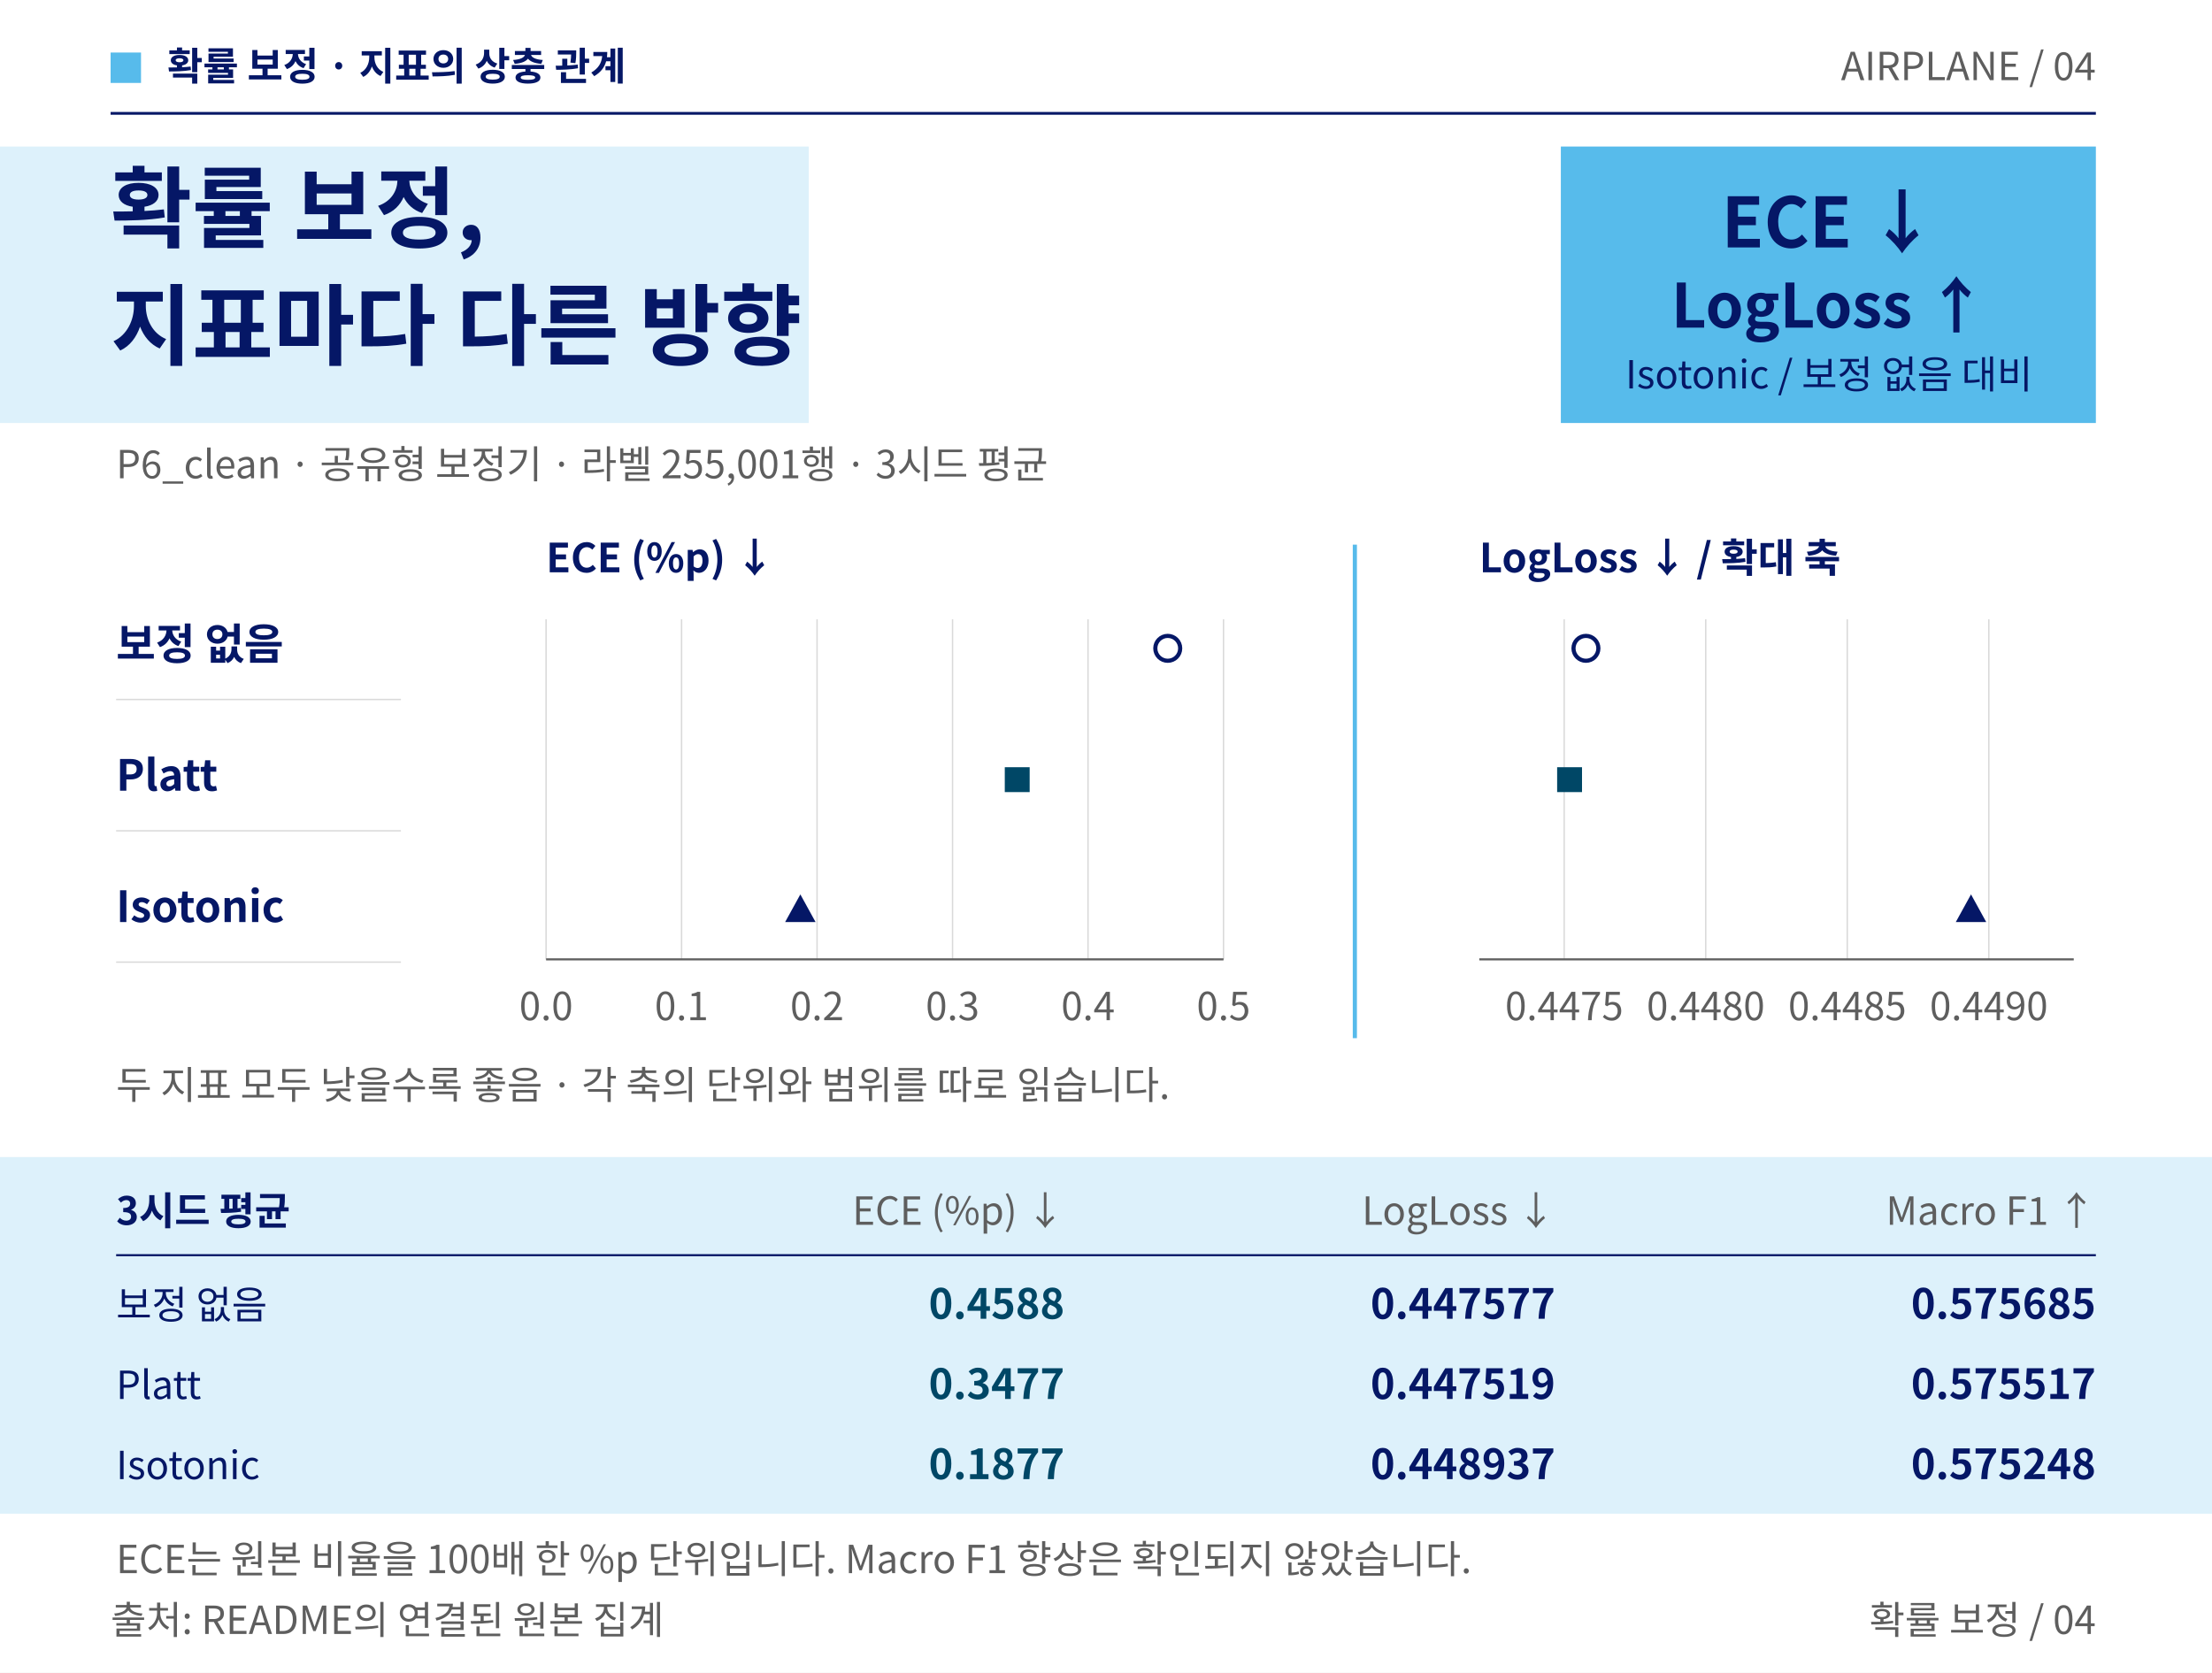
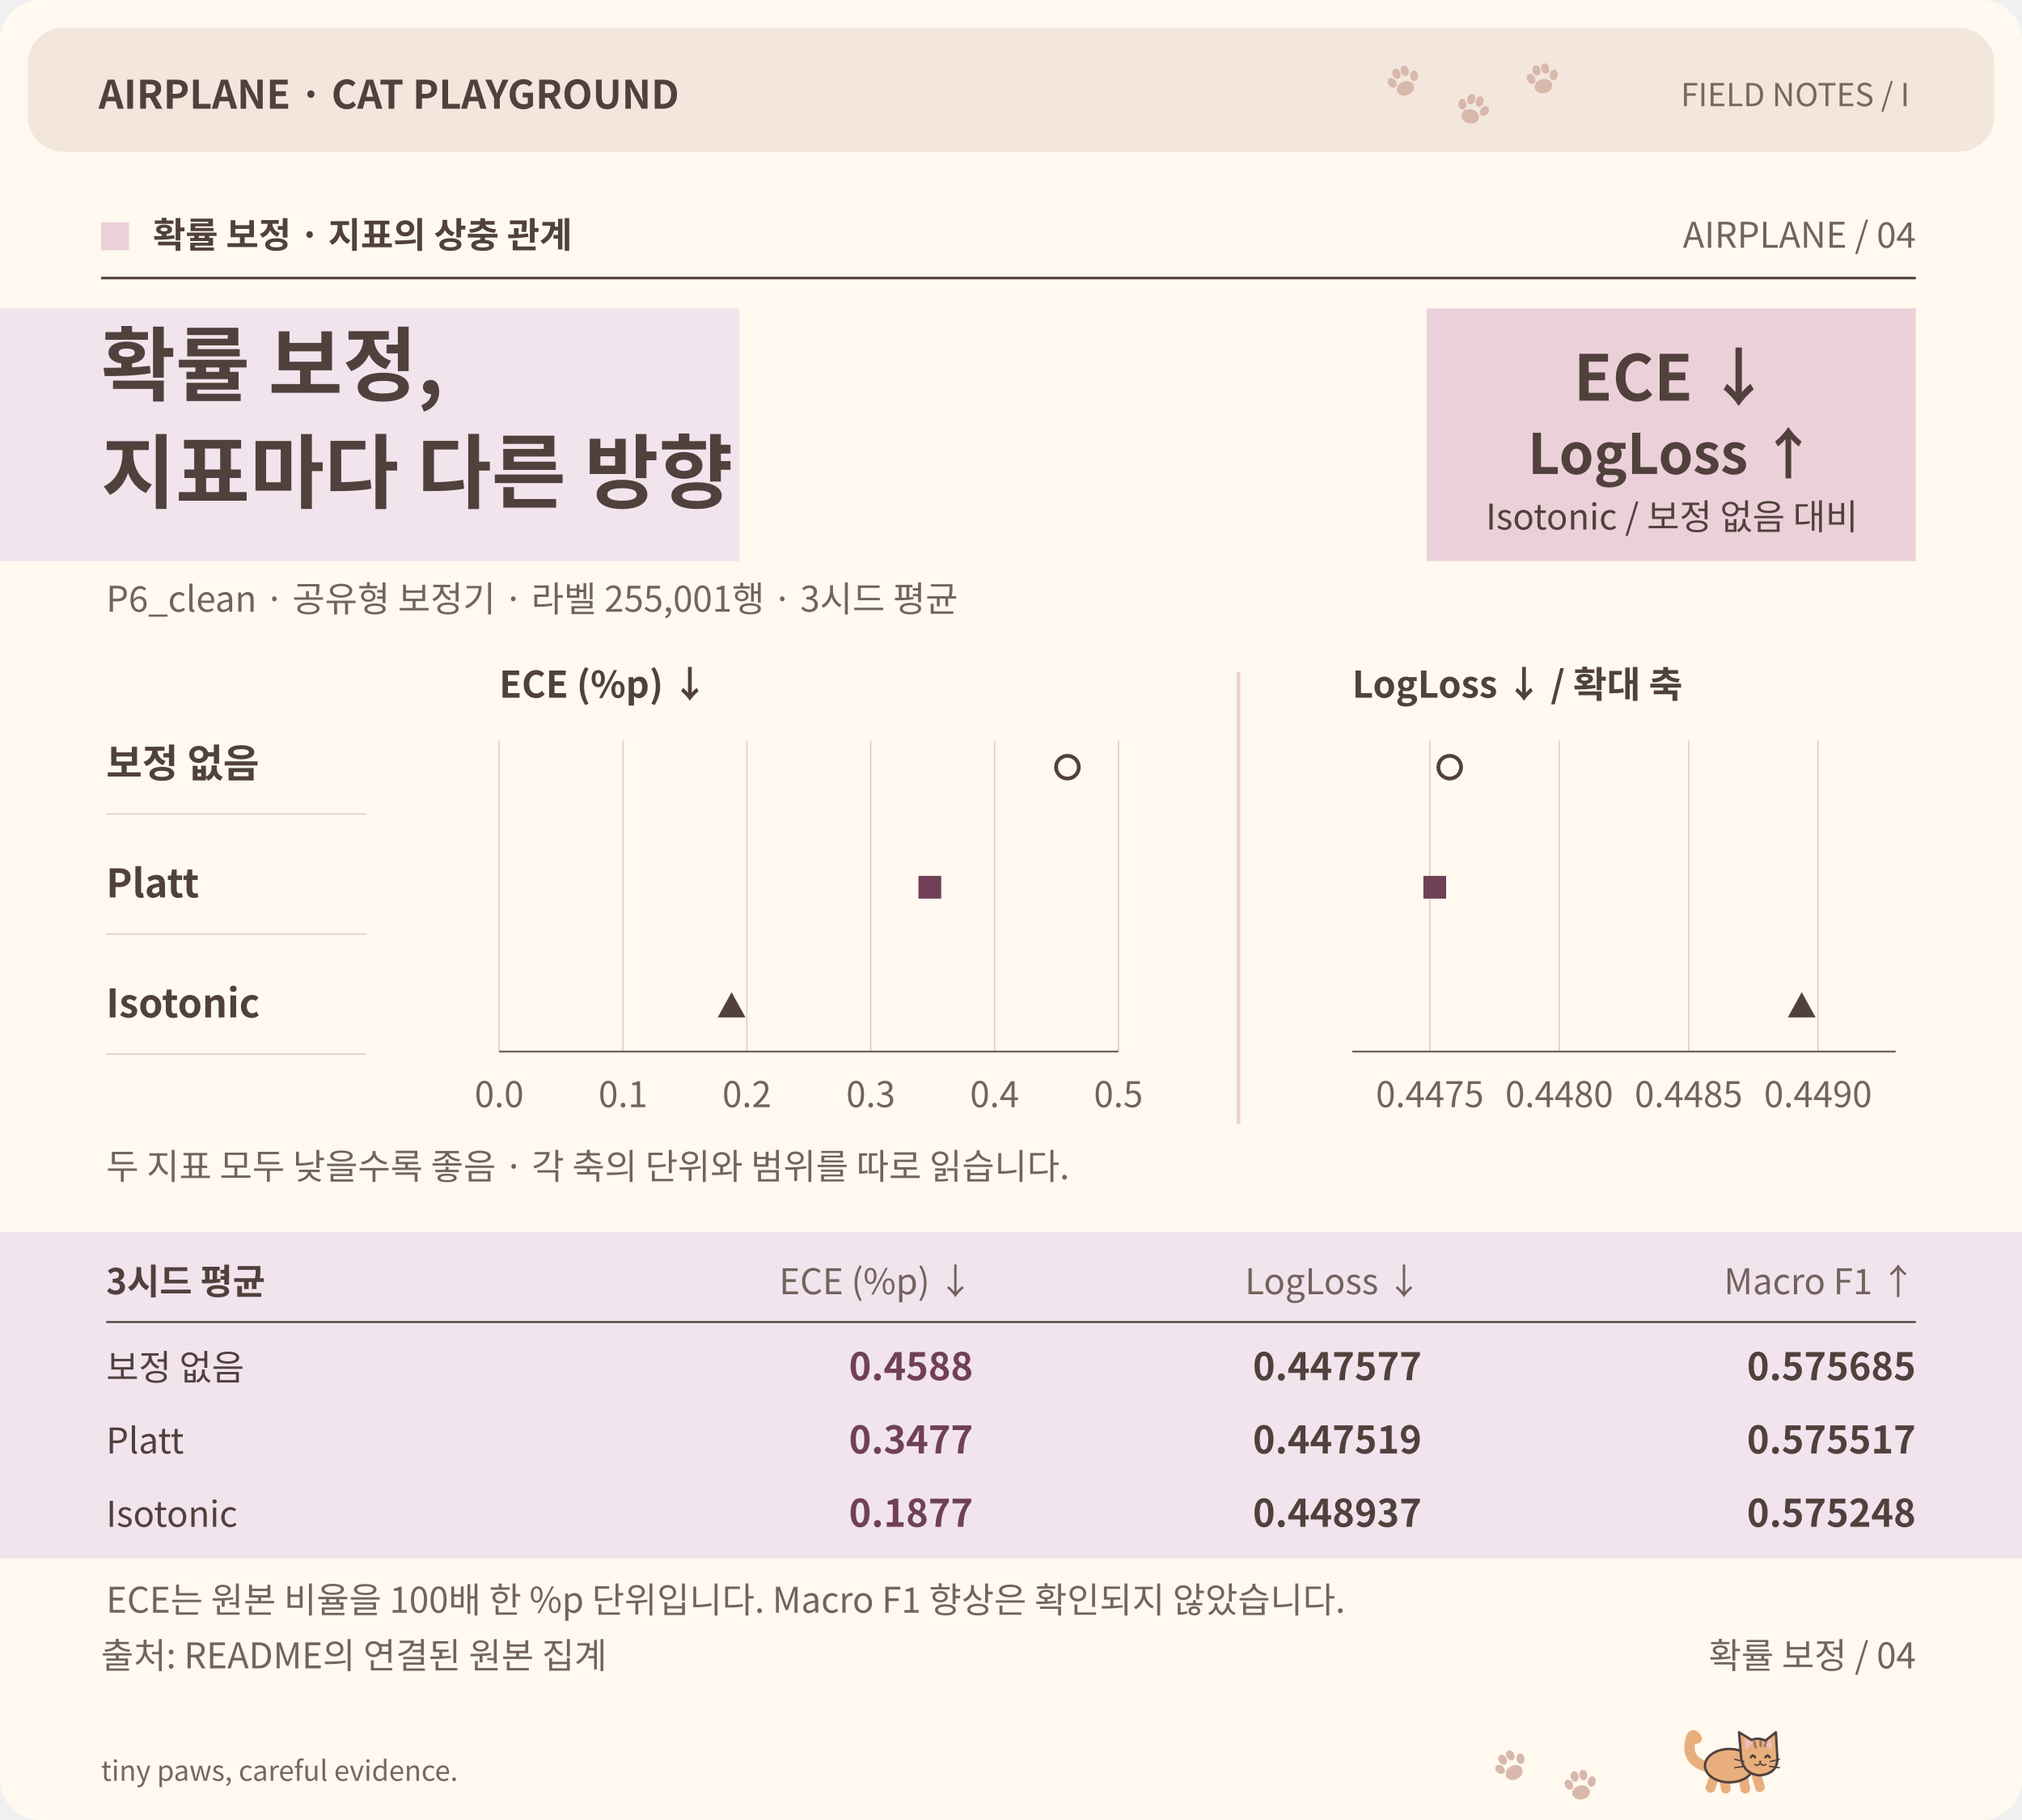
- <svg xmlns="http://www.w3.org/2000/svg" width="1600" height="1210" viewBox="0 0 1600 1210" role="img" aria-labelledby="title desc" data-design="refined-evidence-f" data-chart-type="aligned-independent-calibration-panels">
-   <style>text{font-family:"Noto Sans CJK KR","Malgun Gothic","Apple SD Gothic Neo",sans-serif;font-variant-numeric:tabular-nums}</style>
-   <rect width="1600" height="1210" fill="#FFFFFF" />
-   <rect x="0.000" y="106.000" width="585.000" height="200.000" fill="#DDF1FB" />
-   <rect x="1129.000" y="106.000" width="387.000" height="200.000" fill="#57BBEB" />
-   <rect x="80.000" y="38.000" width="22.000" height="22.000" fill="#57BBEB" />
-   <text x="121.000" y="58.000" font-size="28" fill="#051766" font-weight="600" text-anchor="start">확률 보정 · 지표의 상충 관계</text>
-   <text x="1516.000" y="58.000" font-size="28" fill="#5E5E5E" font-weight="400" text-anchor="end">AIRPLANE  /  04</text>
-   <line x1="80.000" y1="82.000" x2="1516.000" y2="82.000" stroke="#051766" stroke-width="2" />
-   <text x="80.000" y="174.000" font-size="64" fill="#051766" font-weight="700" text-anchor="start" style="font-family:Noto Sans CJK KR, Malgun Gothic, Apple SD Gothic Neo, sans-serif">확률 보정,</text>
-   <text x="80.000" y="259.000" font-size="64" fill="#051766" font-weight="700" text-anchor="start" style="font-family:Noto Sans CJK KR, Malgun Gothic, Apple SD Gothic Neo, sans-serif">지표마다 다른 방향</text>
-   <text x="1323.000" y="179.000" font-size="50" fill="#051766" font-weight="700" text-anchor="middle">ECE ↓</text>
-   <text x="1323.000" y="237.000" font-size="44" fill="#051766" font-weight="600" text-anchor="middle">LogLoss ↑</text>
-   <text x="1323.000" y="281.000" font-size="28" fill="#051766" font-weight="400" text-anchor="middle">Isotonic / 보정 없음 대비</text>
-   <text x="84.000" y="346.000" font-size="28" fill="#5E5E5E" font-weight="400" text-anchor="start">P6_clean · 공유형 보정기 · 라벨 255,001행 · 3시드 평균</text>
-   <text x="395.000" y="414.000" font-size="29" fill="#051766" font-weight="600" text-anchor="start">ECE (%p) ↓</text>
-   <line x1="395.000" y1="448.000" x2="395.000" y2="694.000" stroke="#D9D9D9" stroke-width="1" />
-   <text x="395.000" y="738.000" font-size="28" fill="#5E5E5E" font-weight="400" text-anchor="middle">0.0</text>
-   <line x1="493.000" y1="448.000" x2="493.000" y2="694.000" stroke="#D9D9D9" stroke-width="1" />
-   <text x="493.000" y="738.000" font-size="28" fill="#5E5E5E" font-weight="400" text-anchor="middle">0.1</text>
-   <line x1="591.000" y1="448.000" x2="591.000" y2="694.000" stroke="#D9D9D9" stroke-width="1" />
-   <text x="591.000" y="738.000" font-size="28" fill="#5E5E5E" font-weight="400" text-anchor="middle">0.2</text>
-   <line x1="689.000" y1="448.000" x2="689.000" y2="694.000" stroke="#D9D9D9" stroke-width="1" />
-   <text x="689.000" y="738.000" font-size="28" fill="#5E5E5E" font-weight="400" text-anchor="middle">0.3</text>
-   <line x1="787.000" y1="448.000" x2="787.000" y2="694.000" stroke="#D9D9D9" stroke-width="1" />
-   <text x="787.000" y="738.000" font-size="28" fill="#5E5E5E" font-weight="400" text-anchor="middle">0.4</text>
-   <line x1="885.000" y1="448.000" x2="885.000" y2="694.000" stroke="#D9D9D9" stroke-width="1" />
-   <text x="885.000" y="738.000" font-size="28" fill="#5E5E5E" font-weight="400" text-anchor="middle">0.5</text>
-   <line x1="395.000" y1="694.000" x2="885.000" y2="694.000" stroke="#5E5E5E" stroke-width="1.5" />
-   <circle cx="844.662" cy="469.000" r="9" fill="#FFFFFF" stroke="#051766" stroke-width="3" />
-   <rect x="726.786" y="555.000" width="18.000" height="18.000" fill="#004766" />
-   <polygon points="578.913,647.000 567.913,667.000 589.913,667.000" fill="#051766" />
-   <text x="1070.000" y="414.000" font-size="29" fill="#051766" font-weight="600" text-anchor="start">LogLoss ↓ / 확대 축</text>
-   <line x1="1131.429" y1="448.000" x2="1131.429" y2="694.000" stroke="#D9D9D9" stroke-width="1" />
-   <text x="1131.429" y="738.000" font-size="28" fill="#5E5E5E" font-weight="400" text-anchor="middle">0.4475</text>
-   <line x1="1233.810" y1="448.000" x2="1233.810" y2="694.000" stroke="#D9D9D9" stroke-width="1" />
-   <text x="1233.810" y="738.000" font-size="28" fill="#5E5E5E" font-weight="400" text-anchor="middle">0.4480</text>
-   <line x1="1336.190" y1="448.000" x2="1336.190" y2="694.000" stroke="#D9D9D9" stroke-width="1" />
-   <text x="1336.190" y="738.000" font-size="28" fill="#5E5E5E" font-weight="400" text-anchor="middle">0.4485</text>
-   <line x1="1438.571" y1="448.000" x2="1438.571" y2="694.000" stroke="#D9D9D9" stroke-width="1" />
-   <text x="1438.571" y="738.000" font-size="28" fill="#5E5E5E" font-weight="400" text-anchor="middle">0.4490</text>
-   <line x1="1070.000" y1="694.000" x2="1500.000" y2="694.000" stroke="#5E5E5E" stroke-width="1.5" />
-   <circle cx="1147.151" cy="469.000" r="9" fill="#FFFFFF" stroke="#051766" stroke-width="3" />
-   <rect x="1126.321" y="555.000" width="18.000" height="18.000" fill="#004766" />
-   <polygon points="1425.688,647.000 1414.688,667.000 1436.688,667.000" fill="#051766" />
-   <line x1="980.000" y1="394.000" x2="980.000" y2="751.000" stroke="#57BBEB" stroke-width="3" />
-   <text x="84.000" y="477.000" font-size="31" fill="#051766" font-weight="600" text-anchor="start">보정 없음</text>
-   <line x1="84.000" y1="506.000" x2="290.000" y2="506.000" stroke="#D9D9D9" stroke-width="1" />
-   <text x="84.000" y="572.000" font-size="31" fill="#051766" font-weight="600" text-anchor="start">Platt</text>
-   <line x1="84.000" y1="601.000" x2="290.000" y2="601.000" stroke="#D9D9D9" stroke-width="1" />
-   <text x="84.000" y="667.000" font-size="31" fill="#051766" font-weight="600" text-anchor="start">Isotonic</text>
-   <line x1="84.000" y1="696.000" x2="290.000" y2="696.000" stroke="#D9D9D9" stroke-width="1" />
-   <text x="84.000" y="795.000" font-size="28" fill="#5E5E5E" font-weight="400" text-anchor="start">두 지표 모두 낮을수록 좋음 · 각 축의 단위와 범위를 따로 읽습니다.</text>
-   <rect x="0.000" y="837.000" width="1600.000" height="258.000" fill="#DDF1FB" />
-   <text x="84.000" y="886.000" font-size="28" fill="#051766" font-weight="600" text-anchor="start">3시드 평균</text>
-   <text x="770.000" y="886.000" font-size="28" fill="#5E5E5E" font-weight="400" text-anchor="end">ECE (%p) ↓</text>
-   <text x="1125.000" y="886.000" font-size="28" fill="#5E5E5E" font-weight="400" text-anchor="end">LogLoss ↓</text>
-   <text x="1516.000" y="886.000" font-size="28" fill="#5E5E5E" font-weight="400" text-anchor="end">Macro F1 ↑</text>
-   <line x1="84.000" y1="908.000" x2="1516.000" y2="908.000" stroke="#051766" stroke-width="1.5" />
-   <text x="84.000" y="954.000" font-size="28" fill="#051766" font-weight="500" text-anchor="start">보정 없음</text>
-   <text x="770.000" y="954.000" font-size="30" fill="#004766" font-weight="600" text-anchor="end">0.4588</text>
-   <text x="1125.000" y="954.000" font-size="30" fill="#051766" font-weight="600" text-anchor="end">0.447577</text>
-   <text x="1516.000" y="954.000" font-size="30" fill="#051766" font-weight="600" text-anchor="end">0.575685</text>
-   <text x="84.000" y="1012.000" font-size="28" fill="#051766" font-weight="500" text-anchor="start">Platt</text>
-   <text x="770.000" y="1012.000" font-size="30" fill="#004766" font-weight="600" text-anchor="end">0.3477</text>
-   <text x="1125.000" y="1012.000" font-size="30" fill="#051766" font-weight="600" text-anchor="end">0.447519</text>
-   <text x="1516.000" y="1012.000" font-size="30" fill="#051766" font-weight="600" text-anchor="end">0.575517</text>
-   <text x="84.000" y="1070.000" font-size="28" fill="#051766" font-weight="500" text-anchor="start">Isotonic</text>
-   <text x="770.000" y="1070.000" font-size="30" fill="#004766" font-weight="600" text-anchor="end">0.1877</text>
-   <text x="1125.000" y="1070.000" font-size="30" fill="#051766" font-weight="600" text-anchor="end">0.448937</text>
-   <text x="1516.000" y="1070.000" font-size="30" fill="#051766" font-weight="600" text-anchor="end">0.575248</text>
-   <text x="84.000" y="1138.000" font-size="28" fill="#5E5E5E" font-weight="400" text-anchor="start">ECE는 원본 비율을 100배 한 %p 단위입니다. Macro F1 향상은 확인되지 않았습니다.</text>
-   <text x="80.000" y="1182.000" font-size="28" fill="#5E5E5E" font-weight="400" text-anchor="start">출처: README의 연결된 원본 집계</text>
-   <text x="1516.000" y="1182.000" font-size="28" fill="#5E5E5E" font-weight="400" text-anchor="end">확률 보정 / 04</text>
+ <svg xmlns="http://www.w3.org/2000/svg" width="1600" height="1440" viewBox="0 0 1600 1440" role="img" aria-labelledby="title desc" data-design="cat-playground-i" data-chart-type="aligned-independent-calibration-panels">
+   <rect width="1600" height="1440" rx="32" fill="#FFF9EF" />
+   <rect x="22" y="22" width="1556" height="98" rx="28" fill="#F3E6DD" />
+   <text x="78" y="86" fill="#51413D" font-family="sans-serif" font-size="31" font-weight="700">AIRPLANE · CAT PLAYGROUND</text>
+   <text x="1330" y="84" fill="#77675F" font-family="sans-serif" font-size="25">FIELD NOTES / I</text>
+   <g transform="translate(0 138)">
+     <style>text{font-family:"Noto Sans CJK KR","Malgun Gothic","Apple SD Gothic Neo",sans-serif;font-variant-numeric:tabular-nums}</style>
+     <rect width="1600" height="1210" fill="#FFF9EF" />
+     <rect x="0.000" y="106.000" width="585.000" height="200.000" fill="#F2E4ED" />
+     <rect x="1129.000" y="106.000" width="387.000" height="200.000" fill="#ECD0D9" />
+     <rect x="80.000" y="38.000" width="22.000" height="22.000" fill="#ECD0D9" />
+     <text x="121.000" y="58.000" font-size="28" fill="#51413D" font-weight="600" text-anchor="start">확률 보정 · 지표의 상충 관계</text>
+     <text x="1516.000" y="58.000" font-size="28" fill="#72645D" font-weight="400" text-anchor="end">AIRPLANE  /  04</text>
+     <line x1="80.000" y1="82.000" x2="1516.000" y2="82.000" stroke="#51413D" stroke-width="2" />
+     <text x="80.000" y="174.000" font-size="64" fill="#51413D" font-weight="700" text-anchor="start" style="font-family:Noto Sans CJK KR, Malgun Gothic, Apple SD Gothic Neo, sans-serif">확률 보정,</text>
+     <text x="80.000" y="259.000" font-size="64" fill="#51413D" font-weight="700" text-anchor="start" style="font-family:Noto Sans CJK KR, Malgun Gothic, Apple SD Gothic Neo, sans-serif">지표마다 다른 방향</text>
+     <text x="1323.000" y="179.000" font-size="50" fill="#51413D" font-weight="700" text-anchor="middle">ECE ↓</text>
+     <text x="1323.000" y="237.000" font-size="44" fill="#51413D" font-weight="600" text-anchor="middle">LogLoss ↑</text>
+     <text x="1323.000" y="281.000" font-size="28" fill="#51413D" font-weight="400" text-anchor="middle">Isotonic / 보정 없음 대비</text>
+     <text x="84.000" y="346.000" font-size="28" fill="#72645D" font-weight="400" text-anchor="start">P6_clean · 공유형 보정기 · 라벨 255,001행 · 3시드 평균</text>
+     <text x="395.000" y="414.000" font-size="29" fill="#51413D" font-weight="600" text-anchor="start">ECE (%p) ↓</text>
+     <line x1="395.000" y1="448.000" x2="395.000" y2="694.000" stroke="#DCCFC0" stroke-width="1" />
+     <text x="395.000" y="738.000" font-size="28" fill="#72645D" font-weight="400" text-anchor="middle">0.0</text>
+     <line x1="493.000" y1="448.000" x2="493.000" y2="694.000" stroke="#DCCFC0" stroke-width="1" />
+     <text x="493.000" y="738.000" font-size="28" fill="#72645D" font-weight="400" text-anchor="middle">0.1</text>
+     <line x1="591.000" y1="448.000" x2="591.000" y2="694.000" stroke="#DCCFC0" stroke-width="1" />
+     <text x="591.000" y="738.000" font-size="28" fill="#72645D" font-weight="400" text-anchor="middle">0.2</text>
+     <line x1="689.000" y1="448.000" x2="689.000" y2="694.000" stroke="#DCCFC0" stroke-width="1" />
+     <text x="689.000" y="738.000" font-size="28" fill="#72645D" font-weight="400" text-anchor="middle">0.3</text>
+     <line x1="787.000" y1="448.000" x2="787.000" y2="694.000" stroke="#DCCFC0" stroke-width="1" />
+     <text x="787.000" y="738.000" font-size="28" fill="#72645D" font-weight="400" text-anchor="middle">0.4</text>
+     <line x1="885.000" y1="448.000" x2="885.000" y2="694.000" stroke="#DCCFC0" stroke-width="1" />
+     <text x="885.000" y="738.000" font-size="28" fill="#72645D" font-weight="400" text-anchor="middle">0.5</text>
+     <line x1="395.000" y1="694.000" x2="885.000" y2="694.000" stroke="#72645D" stroke-width="1.5" />
+     <circle cx="844.662" cy="469.000" r="9" fill="#FFF9EF" stroke="#51413D" stroke-width="3" />
+     <rect x="726.786" y="555.000" width="18.000" height="18.000" fill="#704156" />
+     <polygon points="578.913,647.000 567.913,667.000 589.913,667.000" fill="#51413D" />
+     <text x="1070.000" y="414.000" font-size="29" fill="#51413D" font-weight="600" text-anchor="start">LogLoss ↓ / 확대 축</text>
+     <line x1="1131.429" y1="448.000" x2="1131.429" y2="694.000" stroke="#DCCFC0" stroke-width="1" />
+     <text x="1131.429" y="738.000" font-size="28" fill="#72645D" font-weight="400" text-anchor="middle">0.4475</text>
+     <line x1="1233.810" y1="448.000" x2="1233.810" y2="694.000" stroke="#DCCFC0" stroke-width="1" />
+     <text x="1233.810" y="738.000" font-size="28" fill="#72645D" font-weight="400" text-anchor="middle">0.4480</text>
+     <line x1="1336.190" y1="448.000" x2="1336.190" y2="694.000" stroke="#DCCFC0" stroke-width="1" />
+     <text x="1336.190" y="738.000" font-size="28" fill="#72645D" font-weight="400" text-anchor="middle">0.4485</text>
+     <line x1="1438.571" y1="448.000" x2="1438.571" y2="694.000" stroke="#DCCFC0" stroke-width="1" />
+     <text x="1438.571" y="738.000" font-size="28" fill="#72645D" font-weight="400" text-anchor="middle">0.4490</text>
+     <line x1="1070.000" y1="694.000" x2="1500.000" y2="694.000" stroke="#72645D" stroke-width="1.5" />
+     <circle cx="1147.151" cy="469.000" r="9" fill="#FFF9EF" stroke="#51413D" stroke-width="3" />
+     <rect x="1126.321" y="555.000" width="18.000" height="18.000" fill="#704156" />
+     <polygon points="1425.688,647.000 1414.688,667.000 1436.688,667.000" fill="#51413D" />
+     <line x1="980.000" y1="394.000" x2="980.000" y2="751.000" stroke="#ECD0D9" stroke-width="3" />
+     <text x="84.000" y="477.000" font-size="31" fill="#51413D" font-weight="600" text-anchor="start">보정 없음</text>
+     <line x1="84.000" y1="506.000" x2="290.000" y2="506.000" stroke="#DCCFC0" stroke-width="1" />
+     <text x="84.000" y="572.000" font-size="31" fill="#51413D" font-weight="600" text-anchor="start">Platt</text>
+     <line x1="84.000" y1="601.000" x2="290.000" y2="601.000" stroke="#DCCFC0" stroke-width="1" />
+     <text x="84.000" y="667.000" font-size="31" fill="#51413D" font-weight="600" text-anchor="start">Isotonic</text>
+     <line x1="84.000" y1="696.000" x2="290.000" y2="696.000" stroke="#DCCFC0" stroke-width="1" />
+     <text x="84.000" y="795.000" font-size="28" fill="#72645D" font-weight="400" text-anchor="start">두 지표 모두 낮을수록 좋음 · 각 축의 단위와 범위를 따로 읽습니다.</text>
+     <rect x="0.000" y="837.000" width="1600.000" height="258.000" fill="#F2E4ED" />
+     <text x="84.000" y="886.000" font-size="28" fill="#51413D" font-weight="600" text-anchor="start">3시드 평균</text>
+     <text x="770.000" y="886.000" font-size="28" fill="#72645D" font-weight="400" text-anchor="end">ECE (%p) ↓</text>
+     <text x="1125.000" y="886.000" font-size="28" fill="#72645D" font-weight="400" text-anchor="end">LogLoss ↓</text>
+     <text x="1516.000" y="886.000" font-size="28" fill="#72645D" font-weight="400" text-anchor="end">Macro F1 ↑</text>
+     <line x1="84.000" y1="908.000" x2="1516.000" y2="908.000" stroke="#51413D" stroke-width="1.5" />
+     <text x="84.000" y="954.000" font-size="28" fill="#51413D" font-weight="500" text-anchor="start">보정 없음</text>
+     <text x="770.000" y="954.000" font-size="30" fill="#704156" font-weight="600" text-anchor="end">0.4588</text>
+     <text x="1125.000" y="954.000" font-size="30" fill="#51413D" font-weight="600" text-anchor="end">0.447577</text>
+     <text x="1516.000" y="954.000" font-size="30" fill="#51413D" font-weight="600" text-anchor="end">0.575685</text>
+     <text x="84.000" y="1012.000" font-size="28" fill="#51413D" font-weight="500" text-anchor="start">Platt</text>
+     <text x="770.000" y="1012.000" font-size="30" fill="#704156" font-weight="600" text-anchor="end">0.3477</text>
+     <text x="1125.000" y="1012.000" font-size="30" fill="#51413D" font-weight="600" text-anchor="end">0.447519</text>
+     <text x="1516.000" y="1012.000" font-size="30" fill="#51413D" font-weight="600" text-anchor="end">0.575517</text>
+     <text x="84.000" y="1070.000" font-size="28" fill="#51413D" font-weight="500" text-anchor="start">Isotonic</text>
+     <text x="770.000" y="1070.000" font-size="30" fill="#704156" font-weight="600" text-anchor="end">0.1877</text>
+     <text x="1125.000" y="1070.000" font-size="30" fill="#51413D" font-weight="600" text-anchor="end">0.448937</text>
+     <text x="1516.000" y="1070.000" font-size="30" fill="#51413D" font-weight="600" text-anchor="end">0.575248</text>
+     <text x="84.000" y="1138.000" font-size="28" fill="#72645D" font-weight="400" text-anchor="start">ECE는 원본 비율을 100배 한 %p 단위입니다. Macro F1 향상은 확인되지 않았습니다.</text>
+     <text x="80.000" y="1182.000" font-size="28" fill="#72645D" font-weight="400" text-anchor="start">출처: README의 연결된 원본 집계</text>
+     <text x="1516.000" y="1182.000" font-size="28" fill="#72645D" font-weight="400" text-anchor="end">확률 보정 / 04</text>
+   </g>
+   <g aria-hidden="true" transform="translate(1110 64) rotate(-20) scale(0.7)" fill="#D9B8AC">
+     <ellipse cy="9" rx="10" ry="8" />
+     <ellipse cx="-12" cy="-2" rx="4.5" ry="6" transform="rotate(-20 -12 -2)" />
+     <ellipse cx="-4" cy="-10" rx="4.5" ry="6" />
+     <ellipse cx="6" cy="-10" rx="4.5" ry="6" />
+     <ellipse cx="14" cy="-1" rx="4.5" ry="6" transform="rotate(20 14 -1)" />
+   </g>
+   <g aria-hidden="true" transform="translate(1165 86) rotate(15) scale(0.7)" fill="#D9B8AC">
+     <ellipse cy="9" rx="10" ry="8" />
+     <ellipse cx="-12" cy="-2" rx="4.5" ry="6" transform="rotate(-20 -12 -2)" />
+     <ellipse cx="-4" cy="-10" rx="4.5" ry="6" />
+     <ellipse cx="6" cy="-10" rx="4.5" ry="6" />
+     <ellipse cx="14" cy="-1" rx="4.5" ry="6" transform="rotate(20 14 -1)" />
+   </g>
+   <g aria-hidden="true" transform="translate(1220 62) rotate(-12) scale(0.7)" fill="#D9B8AC">
+     <ellipse cy="9" rx="10" ry="8" />
+     <ellipse cx="-12" cy="-2" rx="4.5" ry="6" transform="rotate(-20 -12 -2)" />
+     <ellipse cx="-4" cy="-10" rx="4.5" ry="6" />
+     <ellipse cx="6" cy="-10" rx="4.5" ry="6" />
+     <ellipse cx="14" cy="-1" rx="4.5" ry="6" transform="rotate(20 14 -1)" />
+   </g>
+   <g aria-hidden="true" transform="translate(1375 1397.0) scale(0.55 0.55)" stroke="#51413D" stroke-width="3.5" stroke-linecap="round" stroke-linejoin="round">
+     <path d="M-37 3 Q-78 -4 -67 -40 Q-64 -48 -59 -39" fill="none" stroke="#E8AF7D" stroke-width="15" />
+     <path d="M-33 14 l-6.0 18 m19 -17 l3.0 18 m25 -16 l3.0 16 m16 -20 l5.0 18" fill="none" stroke="#E8AF7D" stroke-width="14" />
+     <ellipse cx="-12" cy="0" rx="35" ry="24" fill="#E8AF7D" />
+     <path d="M5 -12 L2 -48 20 -37 Q30 -41 40 -36 L55 -48 57 -13 Q59 11 32 14 Q8 12 5 -12Z" fill="#E8AF7D" />
+     <path d="M10 -39 L12 -23 22 -33 M48 -39 L38 -32 49 -23" fill="#F1BCC0" stroke="none" />
+     <path d="M19 -12 q3 -5 6 0 m15 0 q3 -5 6 0" fill="none" />
+     <path d="M30 -7 l5 0 -2.5 3Z" fill="#51413D" stroke="none" />
+     <path d="M32.5 -4 q-4 6 -8 2 m8 -2 q4 6 8 2 M9 -6 l-13 -3 m14 10 l-14 2 m51 -9 l13 -3 m-14 10 l14 2" fill="none" stroke-width="2" />
+     <path d="M24 -34 l2 8 m7 -10 l0 8 m8 -6 l-2 6" fill="none" opacity=".5" />
+   </g>
+   <g aria-hidden="true" transform="translate(1195 1397) rotate(-30) scale(0.7)" fill="#D9B8AC">
+     <ellipse cy="9" rx="10" ry="8" />
+     <ellipse cx="-12" cy="-2" rx="4.5" ry="6" transform="rotate(-20 -12 -2)" />
+     <ellipse cx="-4" cy="-10" rx="4.5" ry="6" />
+     <ellipse cx="6" cy="-10" rx="4.5" ry="6" />
+     <ellipse cx="14" cy="-1" rx="4.5" ry="6" transform="rotate(20 14 -1)" />
+   </g>
+   <g aria-hidden="true" transform="translate(1250 1412) rotate(-10) scale(0.7)" fill="#D9B8AC">
+     <ellipse cy="9" rx="10" ry="8" />
+     <ellipse cx="-12" cy="-2" rx="4.5" ry="6" transform="rotate(-20 -12 -2)" />
+     <ellipse cx="-4" cy="-10" rx="4.5" ry="6" />
+     <ellipse cx="6" cy="-10" rx="4.5" ry="6" />
+     <ellipse cx="14" cy="-1" rx="4.5" ry="6" transform="rotate(20 14 -1)" />
+   </g>
+   <text x="80" y="1409" font-family="sans-serif" font-size="22" fill="#77675F">tiny paws, careful evidence.</text>
</svg>
